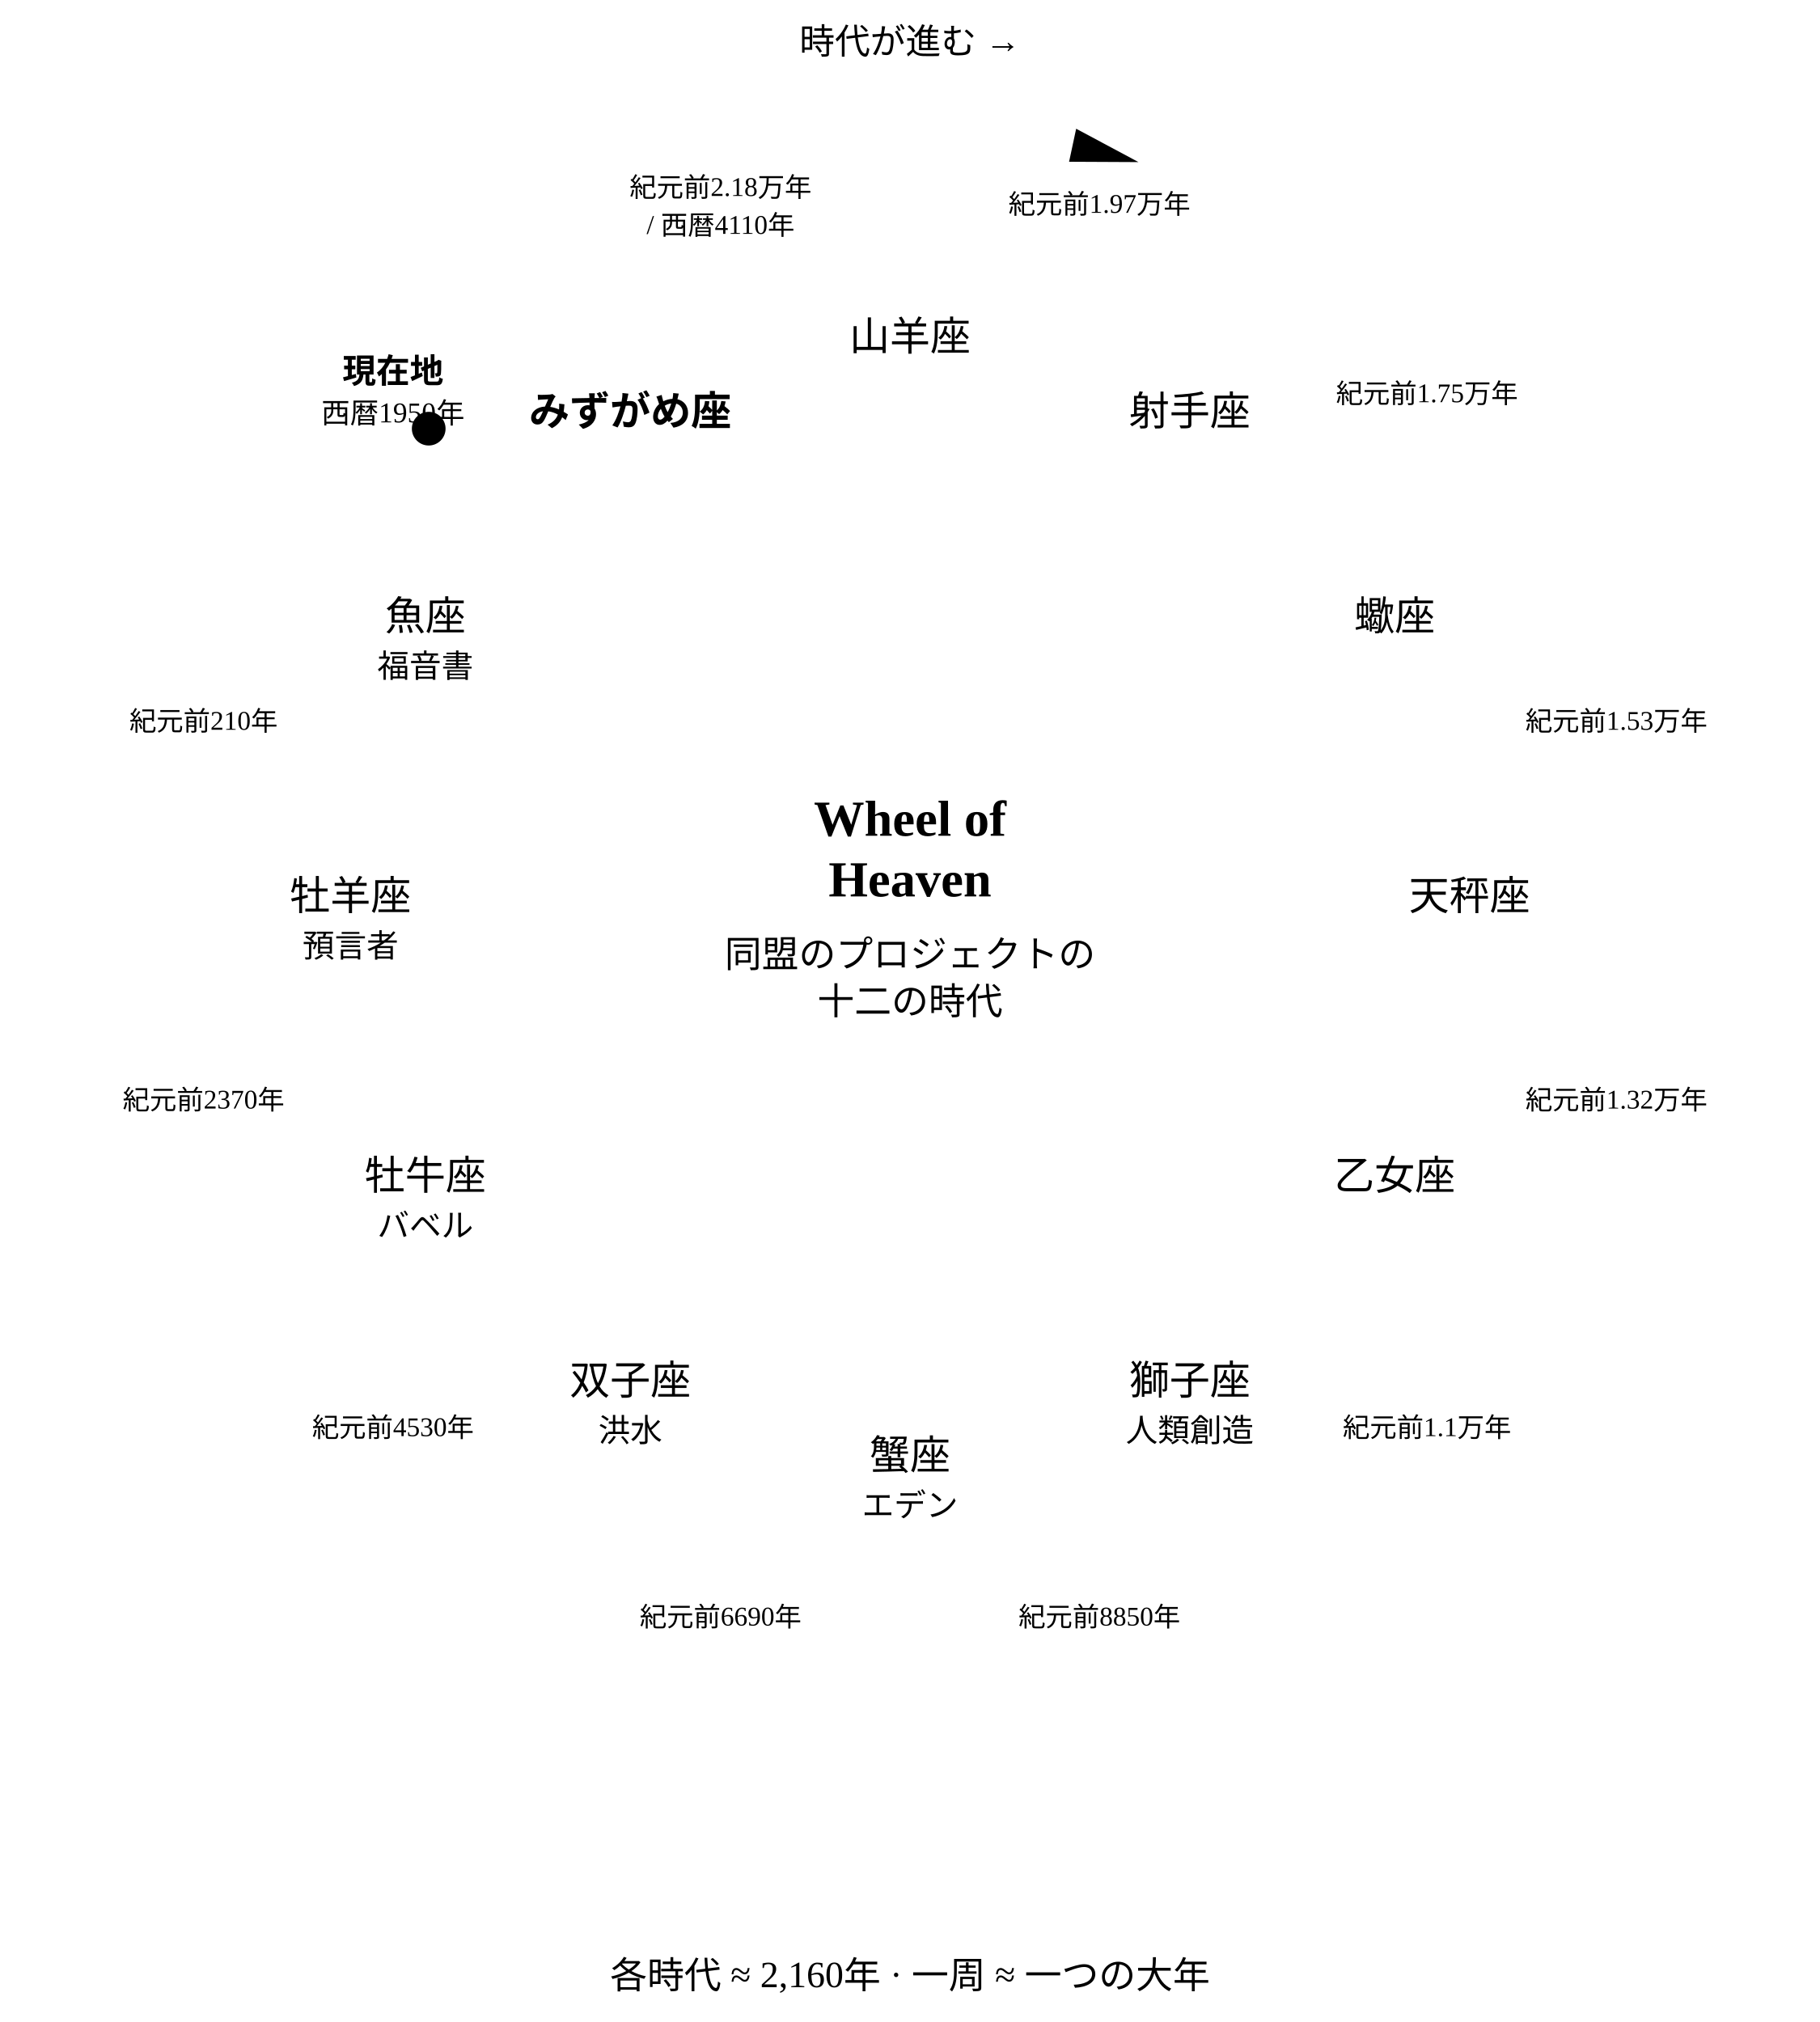
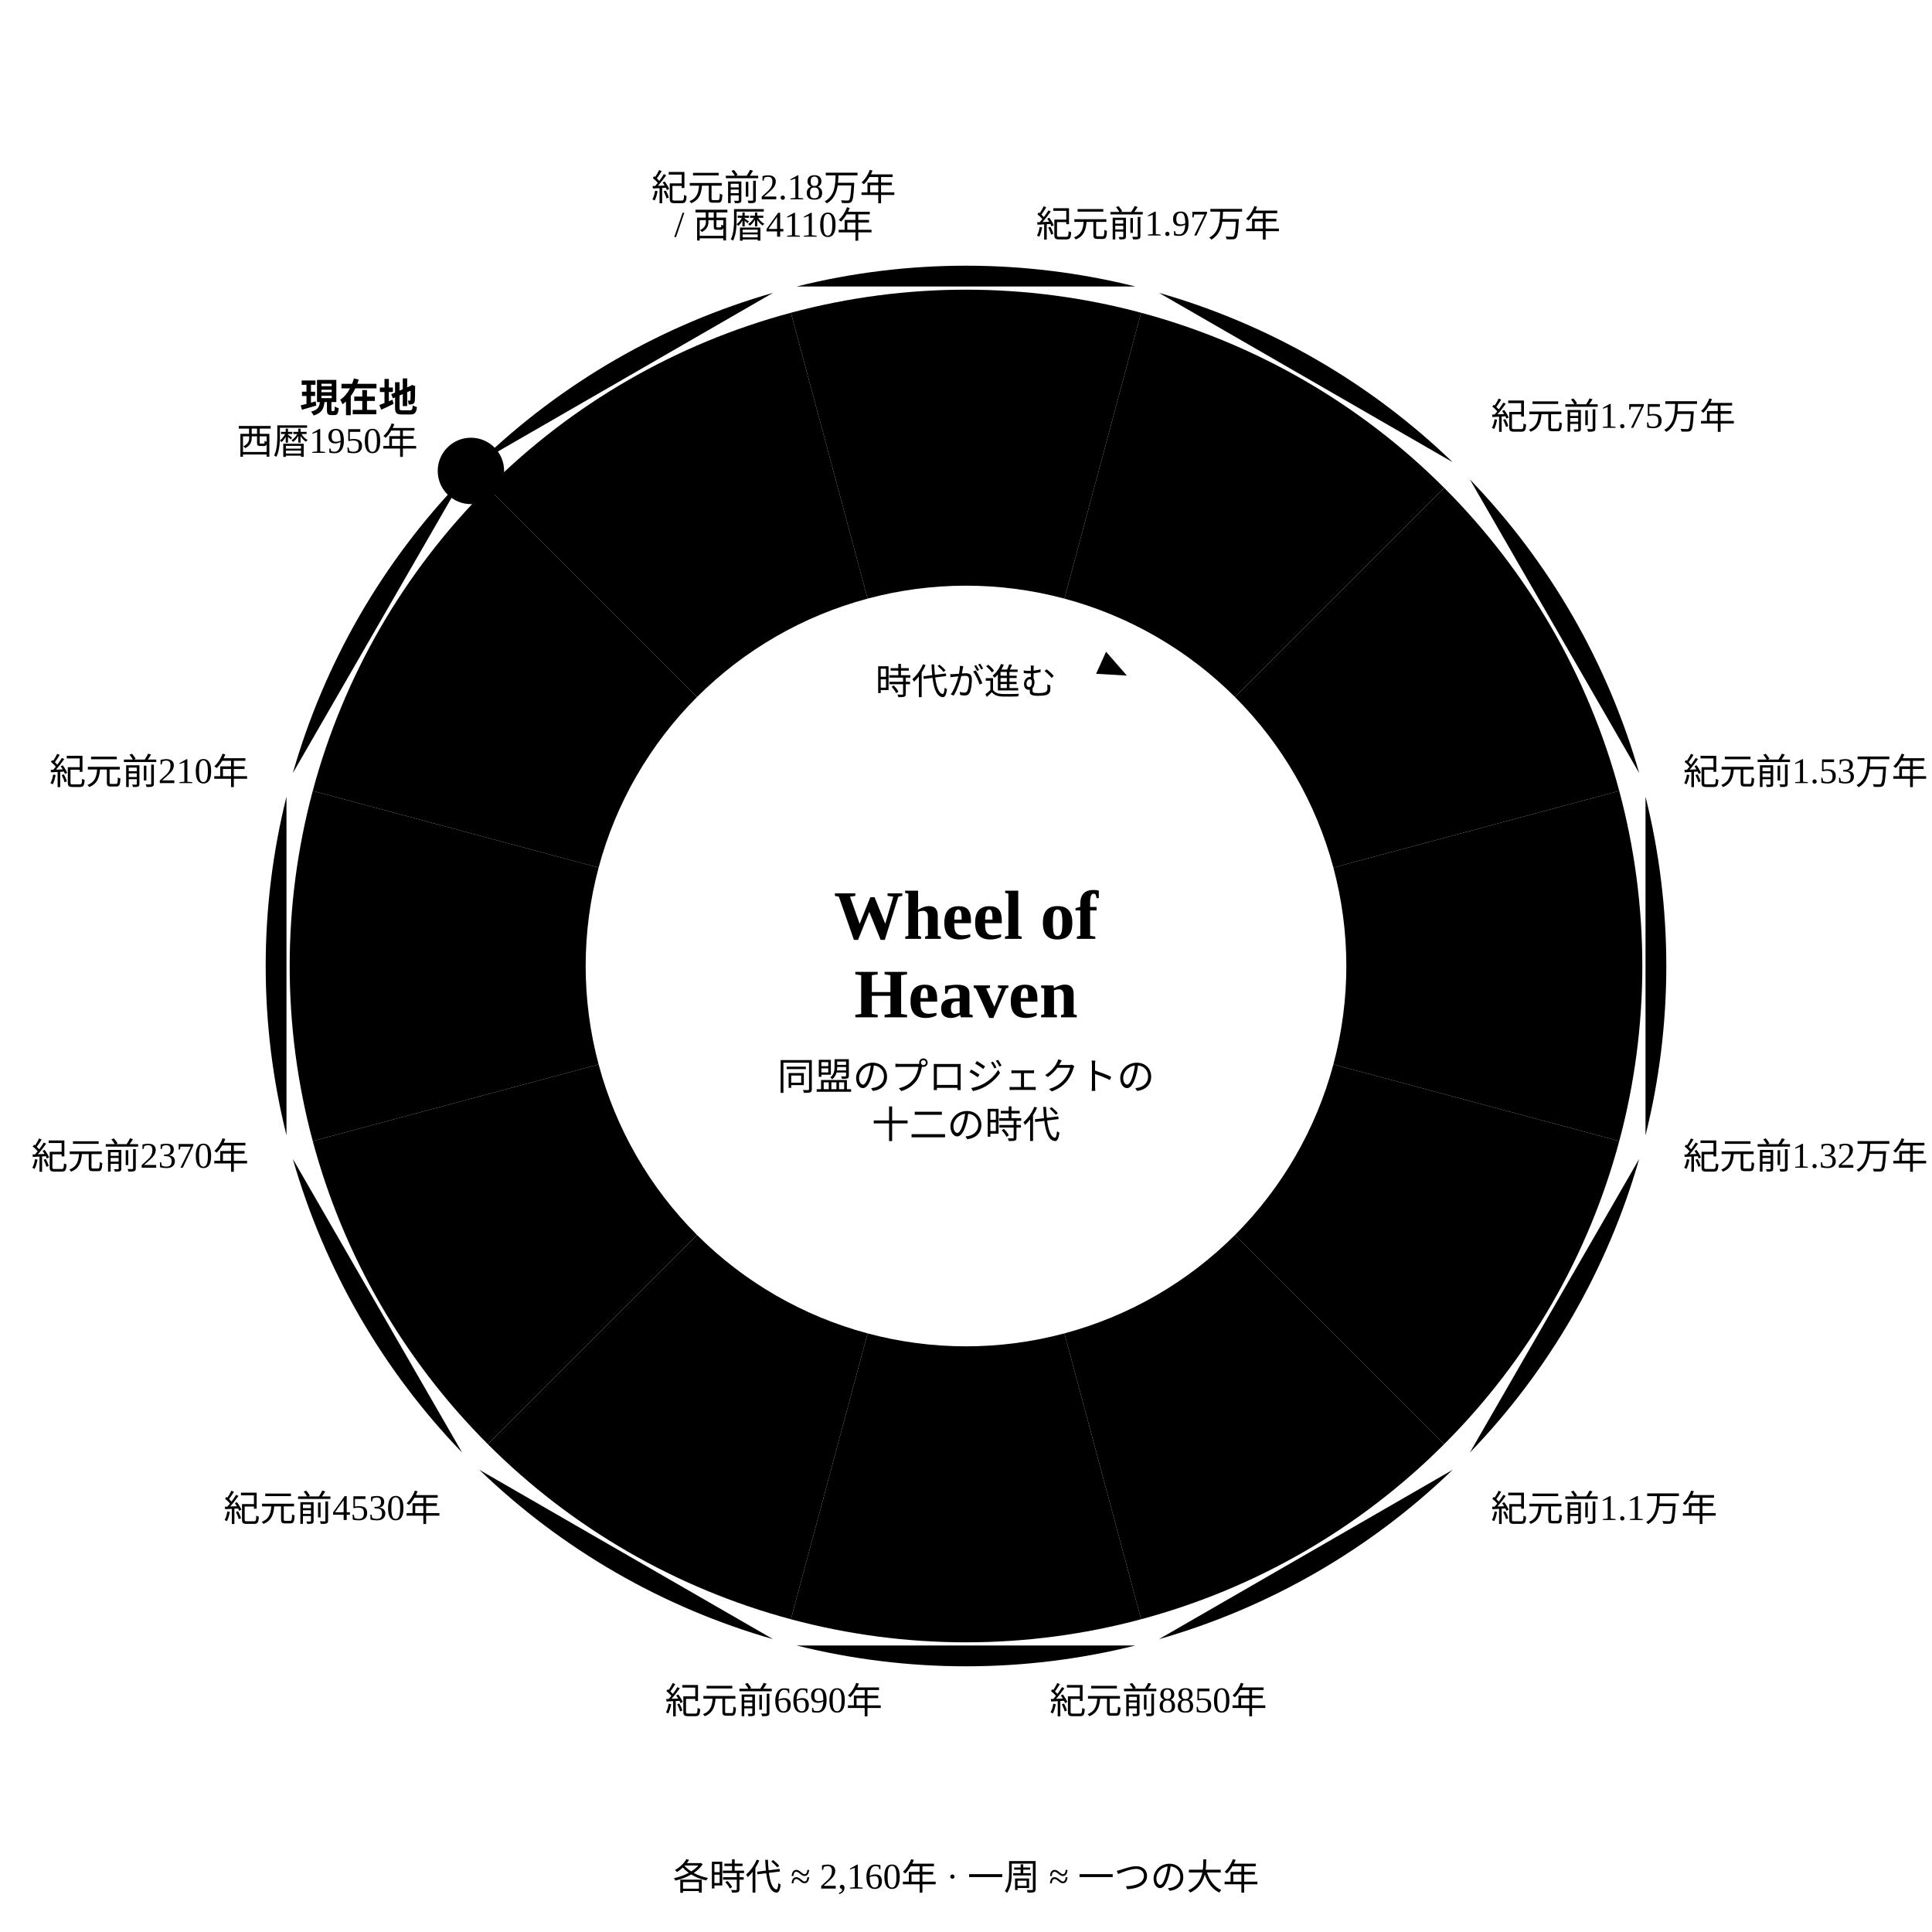
- <svg xmlns="http://www.w3.org/2000/svg" viewBox="0 0 540 600" role="img" aria-labelledby="wh-t wh-d">
-   <circle cx="270" cy="270" r="202" fill="none" class="dg-muted" stroke-width="1.5" />
-   <circle cx="270" cy="270" r="112" fill="none" class="dg-muted" stroke-width="1.5" />
-   <g class="dg-muted" stroke-width="1">
-     <line x1="299.0" y1="161.8" x2="322.3" y2="74.9" />
-     <line x1="349.2" y1="190.8" x2="412.8" y2="127.2" />
-     <line x1="378.2" y1="241.0" x2="465.1" y2="217.7" />
-     <line x1="378.2" y1="299.0" x2="465.1" y2="322.3" />
-     <line x1="349.2" y1="349.2" x2="412.8" y2="412.8" />
-     <line x1="299.0" y1="378.2" x2="322.3" y2="465.1" />
-     <line x1="241.0" y1="378.2" x2="217.7" y2="465.1" />
-     <line x1="190.8" y1="349.2" x2="127.2" y2="412.8" />
-     <line x1="161.8" y1="299.0" x2="74.9" y2="322.3" />
-     <line x1="161.8" y1="241.0" x2="74.9" y2="217.7" />
-     <line x1="190.8" y1="190.8" x2="127.2" y2="127.2" />
-     <line x1="241.0" y1="161.8" x2="217.7" y2="74.9" />
+ <svg xmlns="http://www.w3.org/2000/svg" viewBox="0 0 640 640" role="img" aria-labelledby="wh-t wh-d" class="dg dg--wheel">
+   <defs>
+     <symbol id="wh-z-capricorn" viewBox="0 0 24 24" fill="none" stroke="currentColor" stroke-width="1.7" stroke-linecap="round" stroke-linejoin="round">
+       <path d="M4 7 V17 M4 7 L9 13 L13 7 Q17 7 17 13 Q17 18 13 18 Q9 18 9 14" />
+     </symbol>
+     <symbol id="wh-z-sagittarius" viewBox="0 0 24 24" fill="none" stroke="currentColor" stroke-width="1.7" stroke-linecap="round" stroke-linejoin="round">
+       <line x1="5" y1="19" x2="19" y2="5" />
+       <polyline points="13 5 19 5 19 11" />
+       <line x1="9" y1="12" x2="12" y2="15" />
+     </symbol>
+     <symbol id="wh-z-scorpio" viewBox="0 0 24 24" fill="none" stroke="currentColor" stroke-width="1.7" stroke-linecap="round" stroke-linejoin="round">
+       <path d="M4 18 V7 L8 12 L12 7 V18 L16 12 V18 H21" />
+       <path d="M19 16 L21 18 L19 20" />
+     </symbol>
+     <symbol id="wh-z-libra" viewBox="0 0 24 24" fill="none" stroke="currentColor" stroke-width="1.7" stroke-linecap="round" stroke-linejoin="round">
+       <path d="M6 13 Q6 8 12 8 Q18 8 18 13" />
+       <line x1="3" y1="14" x2="21" y2="14" />
+       <line x1="3" y1="18" x2="21" y2="18" />
+     </symbol>
+     <symbol id="wh-z-virgo" viewBox="0 0 24 24" fill="none" stroke="currentColor" stroke-width="1.7" stroke-linecap="round" stroke-linejoin="round">
+       <path d="M5 19 V7 L9 13 L13 7 V19 Q15 14 18 14 Q21 14 19 19 Q17 22 15 19" />
+     </symbol>
+     <symbol id="wh-z-leo" viewBox="0 0 24 24" fill="none" stroke="currentColor" stroke-width="1.7" stroke-linecap="round" stroke-linejoin="round">
+       <circle cx="8" cy="16" r="3" />
+       <path d="M11 16 Q11 8 14 6 Q19 5 19 11 Q19 14 17 16 Q15 17 17 19" />
+     </symbol>
+     <symbol id="wh-z-cancer" viewBox="0 0 24 24" fill="none" stroke="currentColor" stroke-width="1.7" stroke-linecap="round" stroke-linejoin="round">
+       <line x1="4" y1="9" x2="14" y2="9" />
+       <circle cx="16" cy="11" r="2" />
+       <line x1="20" y1="15" x2="10" y2="15" />
+       <circle cx="8" cy="13" r="2" />
+     </symbol>
+     <symbol id="wh-z-gemini" viewBox="0 0 24 24" fill="none" stroke="currentColor" stroke-width="1.7" stroke-linecap="round" stroke-linejoin="round">
+       <line x1="5" y1="5" x2="19" y2="5" />
+       <line x1="5" y1="19" x2="19" y2="19" />
+       <line x1="9" y1="5" x2="9" y2="19" />
+       <line x1="15" y1="5" x2="15" y2="19" />
+     </symbol>
+     <symbol id="wh-z-taurus" viewBox="0 0 24 24" fill="none" stroke="currentColor" stroke-width="1.7" stroke-linecap="round" stroke-linejoin="round">
+       <circle cx="12" cy="15" r="4" />
+       <path d="M5 8 Q12 13 19 8" />
+     </symbol>
+     <symbol id="wh-z-aries" viewBox="0 0 24 24" fill="none" stroke="currentColor" stroke-width="1.7" stroke-linecap="round" stroke-linejoin="round">
+       <path d="M5 18 V11 Q5 5 9 5 Q12 5 12 12 Q12 5 15 5 Q19 5 19 11 V18" />
+     </symbol>
+     <symbol id="wh-z-pisces" viewBox="0 0 24 24" fill="none" stroke="currentColor" stroke-width="1.7" stroke-linecap="round" stroke-linejoin="round">
+       <path d="M7 5 Q4 12 7 19" />
+       <path d="M17 5 Q20 12 17 19" />
+       <line x1="7" y1="12" x2="17" y2="12" />
+     </symbol>
+     <symbol id="wh-z-aquarius" viewBox="0 0 24 24" fill="none" stroke="currentColor" stroke-width="1.7" stroke-linecap="round" stroke-linejoin="round">
+       <path d="M3 9 L7 7 L11 9 L15 7 L19 9" />
+       <path d="M3 15 L7 13 L11 15 L15 13 L19 15" />
+     </symbol>
+   </defs>
+   <g>
+     <path d="M 262.0 103.6 A 224.0 224.0 0 0 1 378.0 103.6 L 352.6 198.3 A 126.0 126.0 0 0 0 287.4 198.3 Z" class="dg-age dg-age-0" />
+     <path d="M 378.0 103.6 A 224.0 224.0 0 0 1 478.4 161.6 L 409.1 230.9 A 126.0 126.0 0 0 0 352.6 198.3 Z" class="dg-age dg-age-1" />
+     <path d="M 478.4 161.6 A 224.0 224.0 0 0 1 536.4 262.0 L 441.7 287.4 A 126.0 126.0 0 0 0 409.1 230.9 Z" class="dg-age dg-age-2" />
+     <path d="M 536.4 262.0 A 224.0 224.0 0 0 1 536.4 378.0 L 441.7 352.6 A 126.0 126.0 0 0 0 441.7 287.4 Z" class="dg-age dg-age-3" />
+     <path d="M 536.4 378.0 A 224.0 224.0 0 0 1 478.4 478.4 L 409.1 409.1 A 126.0 126.0 0 0 0 441.7 352.6 Z" class="dg-age dg-age-4" />
+     <path d="M 478.4 478.4 A 224.0 224.0 0 0 1 378.0 536.4 L 352.6 441.7 A 126.0 126.0 0 0 0 409.1 409.1 Z" class="dg-age dg-age-5" />
+     <path d="M 378.0 536.4 A 224.0 224.0 0 0 1 262.0 536.4 L 287.4 441.7 A 126.0 126.0 0 0 0 352.6 441.7 Z" class="dg-age dg-age-6" />
+     <path d="M 262.0 536.4 A 224.0 224.0 0 0 1 161.6 478.4 L 230.9 409.1 A 126.0 126.0 0 0 0 287.4 441.7 Z" class="dg-age dg-age-7" />
+     <path d="M 161.6 478.4 A 224.0 224.0 0 0 1 103.6 378.0 L 198.3 352.6 A 126.0 126.0 0 0 0 230.9 409.1 Z" class="dg-age dg-age-8" />
+     <path d="M 103.6 378.0 A 224.0 224.0 0 0 1 103.6 262.0 L 198.3 287.4 A 126.0 126.0 0 0 0 198.3 352.6 Z" class="dg-age dg-age-9" />
+     <path d="M 103.6 262.0 A 224.0 224.0 0 0 1 161.6 161.6 L 230.9 230.9 A 126.0 126.0 0 0 0 198.3 287.4 Z" class="dg-age dg-age-10" />
+     <path d="M 161.6 161.6 A 224.0 224.0 0 0 1 262.0 103.6 L 287.4 198.3 A 126.0 126.0 0 0 0 230.9 230.9 Z" class="dg-age dg-age-11 dg-age--now" />
+   </g>
+   <g class="dg-rim">
+     <path d="M 263.9 94.9 A 232.0 232.0 0 0 1 376.1 94.9" class="dg-rim-0" />
+     <path d="M 383.9 97.0 A 232.0 232.0 0 0 1 481.2 153.1" class="dg-rim-1" />
+     <path d="M 486.9 158.8 A 232.0 232.0 0 0 1 543.0 256.1" class="dg-rim-2" />
+     <path d="M 545.1 263.9 A 232.0 232.0 0 0 1 545.1 376.1" class="dg-rim-3" />
+     <path d="M 543.0 383.9 A 232.0 232.0 0 0 1 486.9 481.2" class="dg-rim-4" />
+     <path d="M 481.2 486.9 A 232.0 232.0 0 0 1 383.9 543.0" class="dg-rim-5" />
+     <path d="M 376.1 545.1 A 232.0 232.0 0 0 1 263.9 545.1" class="dg-rim-6" />
+     <path d="M 256.1 543.0 A 232.0 232.0 0 0 1 158.8 486.9" class="dg-rim-7" />
+     <path d="M 153.1 481.2 A 232.0 232.0 0 0 1 97.0 383.9" class="dg-rim-8" />
+     <path d="M 94.9 376.1 A 232.0 232.0 0 0 1 94.9 263.9" class="dg-rim-9" />
+     <path d="M 97.0 256.1 A 232.0 232.0 0 0 1 153.1 158.8" class="dg-rim-10" />
+     <path d="M 158.8 153.1 A 232.0 232.0 0 0 1 256.1 97.0" class="dg-rim-11" />
+   </g>
+   <circle cx="320" cy="320" r="126" class="dg-hair" fill="none" />
+   <g class="dg-hair">
+     <line x1="352.6" y1="198.3" x2="378.0" y2="103.6" />
+     <line x1="409.1" y1="230.9" x2="478.4" y2="161.6" />
+     <line x1="441.7" y1="287.4" x2="536.4" y2="262.0" />
+     <line x1="441.7" y1="352.6" x2="536.4" y2="378.0" />
+     <line x1="409.1" y1="409.1" x2="478.4" y2="478.4" />
+     <line x1="352.6" y1="441.7" x2="378.0" y2="536.4" />
+     <line x1="287.4" y1="441.7" x2="262.0" y2="536.4" />
+     <line x1="230.9" y1="409.1" x2="161.6" y2="478.4" />
+     <line x1="198.3" y1="352.6" x2="103.6" y2="378.0" />
+     <line x1="198.3" y1="287.4" x2="103.6" y2="262.0" />
+     <line x1="230.9" y1="230.9" x2="161.6" y2="161.6" />
+     <line x1="287.4" y1="198.3" x2="262.0" y2="103.6" />
  </g>
  <g text-anchor="middle">
-     <text x="270.0" y="104.0" class="dg-label" font-size="12">山羊座</text>
-     <text x="353.0" y="126.2" class="dg-label" font-size="12">射手座</text>
-     <text x="413.8" y="187.0" class="dg-label" font-size="12">蠍座</text>
-     <text x="436.0" y="270.0" class="dg-label" font-size="12">天秤座</text>
-     <text x="413.8" y="353.0" class="dg-label" font-size="12">乙女座</text>
-     <text x="353.0" y="413.8" class="dg-label" font-size="12">獅子座</text>
-     <text x="353.0" y="427.8" class="dg-label--muted" font-size="9.5">人類創造</text>
-     <text x="270.0" y="436.0" class="dg-label" font-size="12">蟹座</text>
-     <text x="270.0" y="450.0" class="dg-label--muted" font-size="9.5">エデン</text>
-     <text x="187.0" y="413.8" class="dg-label" font-size="12">双子座</text>
-     <text x="187.0" y="427.8" class="dg-label--muted" font-size="9.5">洪水</text>
-     <text x="126.2" y="353.0" class="dg-label" font-size="12">牡牛座</text>
-     <text x="126.2" y="367.0" class="dg-label--muted" font-size="9.5">バベル</text>
-     <text x="104.0" y="270.0" class="dg-label" font-size="12">牡羊座</text>
-     <text x="104.0" y="284.0" class="dg-label--muted" font-size="9.5">預言者</text>
-     <text x="126.2" y="187.0" class="dg-label" font-size="12">魚座</text>
-     <text x="126.2" y="201.0" class="dg-label--muted" font-size="9.5">福音書</text>
-     <text x="187.0" y="126.2" class="dg-label--accent" font-size="12" font-weight="600">みずがめ座</text>
+     <use href="#wh-z-capricorn" x="311.0" y="125.0" width="18" height="18" class="dg-glyph dg-ink-0" />
+     <text x="320.0" y="160.0" class="dg-label" font-size="13.5">山羊座</text>
+     <use href="#wh-z-sagittarius" x="399.0" y="148.6" width="18" height="18" class="dg-glyph dg-ink-1" />
+     <text x="408.0" y="183.6" class="dg-label" font-size="13.5">射手座</text>
+     <use href="#wh-z-scorpio" x="463.4" y="213.0" width="18" height="18" class="dg-glyph dg-ink-2" />
+     <text x="472.4" y="248.0" class="dg-label" font-size="13.5">蠍座</text>
+     <use href="#wh-z-libra" x="487.0" y="301.0" width="18" height="18" class="dg-glyph dg-ink-3" />
+     <text x="496.0" y="336.0" class="dg-label" font-size="13.5">天秤座</text>
+     <use href="#wh-z-virgo" x="463.4" y="389.0" width="18" height="18" class="dg-glyph dg-ink-4" />
+     <text x="472.4" y="424.0" class="dg-label" font-size="13.5">乙女座</text>
+     <use href="#wh-z-leo" x="399.0" y="445.9" width="18" height="18" class="dg-glyph dg-ink-5" />
+     <text x="408.0" y="480.9" class="dg-label" font-size="13.5">獅子座</text>
+     <text x="408.0" y="496.9" class="dg-label--muted" font-size="10.5">人類創造</text>
+     <use href="#wh-z-cancer" x="311.0" y="469.5" width="18" height="18" class="dg-glyph dg-ink-6" />
+     <text x="320.0" y="504.5" class="dg-label" font-size="13.5">蟹座</text>
+     <text x="320.0" y="520.5" class="dg-label--muted" font-size="10.5">エデン</text>
+     <use href="#wh-z-gemini" x="223.0" y="445.9" width="18" height="18" class="dg-glyph dg-ink-7" />
+     <text x="232.0" y="480.9" class="dg-label" font-size="13.5">双子座</text>
+     <text x="232.0" y="496.9" class="dg-label--muted" font-size="10.5">洪水</text>
+     <use href="#wh-z-taurus" x="158.6" y="381.5" width="18" height="18" class="dg-glyph dg-ink-8" />
+     <text x="167.6" y="416.5" class="dg-label" font-size="13.5">牡牛座</text>
+     <text x="167.6" y="432.5" class="dg-label--muted" font-size="10.5">バベル</text>
+     <use href="#wh-z-aries" x="135.0" y="293.5" width="18" height="18" class="dg-glyph dg-ink-9" />
+     <text x="144.0" y="328.5" class="dg-label" font-size="13.5">牡羊座</text>
+     <text x="144.0" y="344.5" class="dg-label--muted" font-size="10.5">預言者</text>
+     <use href="#wh-z-pisces" x="158.6" y="205.5" width="18" height="18" class="dg-glyph dg-ink-10" />
+     <text x="167.6" y="240.5" class="dg-label" font-size="13.5">魚座</text>
+     <text x="167.6" y="256.5" class="dg-label--muted" font-size="10.5">福音書</text>
+     <use href="#wh-z-aquarius" x="223.0" y="148.6" width="18" height="18" class="dg-glyph dg-ink-11" />
+     <text x="232.0" y="183.6" class="dg-label dg-label--now" font-size="13.5">みずがめ座</text>
  </g>
-   <g text-anchor="middle">
-     <text x="326.2" y="63.4" class="dg-label--muted" font-size="8">紀元前1.97万年</text>
-     <text x="423.4" y="119.6" class="dg-label--muted" font-size="8">紀元前1.75万年</text>
-     <text x="479.6" y="216.8" class="dg-label--muted" font-size="8">紀元前1.53万年</text>
-     <text x="479.6" y="329.2" class="dg-label--muted" font-size="8">紀元前1.32万年</text>
-     <text x="423.4" y="426.4" class="dg-label--muted" font-size="8">紀元前1.1万年</text>
-     <text x="326.2" y="482.6" class="dg-label--muted" font-size="8">紀元前8850年</text>
-     <text x="213.8" y="482.6" class="dg-label--muted" font-size="8">紀元前6690年</text>
-     <text x="116.6" y="426.4" class="dg-label--muted" font-size="8">紀元前4530年</text>
-     <text x="60.4" y="329.2" class="dg-label--muted" font-size="8">紀元前2370年</text>
-     <text x="60.4" y="216.8" class="dg-label--muted" font-size="8">紀元前210年</text>
-     <text x="213.8" y="58.4" class="dg-label--muted" font-size="8">紀元前2.18万年</text>
-     <text x="213.8" y="69.4" class="dg-label--muted" font-size="8">/ 西暦4110年</text>
+   <g class="dg-mono">
+     <text x="383.7" y="78.4" text-anchor="middle">紀元前1.97万年</text>
+     <text x="493.9" y="142.1" text-anchor="start">紀元前1.75万年</text>
+     <text x="557.6" y="259.8" text-anchor="start">紀元前1.53万年</text>
+     <text x="557.6" y="387.2" text-anchor="start">紀元前1.32万年</text>
+     <text x="493.9" y="503.9" text-anchor="start">紀元前1.1万年</text>
+     <text x="383.7" y="567.6" text-anchor="middle">紀元前8850年</text>
+     <text x="256.3" y="567.6" text-anchor="middle">紀元前6690年</text>
+     <text x="146.1" y="503.9" text-anchor="end">紀元前4530年</text>
+     <text x="82.4" y="387.2" text-anchor="end">紀元前2370年</text>
+     <text x="82.4" y="259.8" text-anchor="end">紀元前210年</text>
+     <text x="256.3" y="66.4" text-anchor="middle">紀元前2.18万年</text>
+     <text x="256.3" y="78.4" text-anchor="middle">/ 西暦4110年</text>
  </g>
-   <circle cx="127.2" cy="127.2" r="5" class="dg-accent--fill" />
-   <text x="116.6" y="113.6" text-anchor="middle" class="dg-label--accent" font-size="10" font-weight="600">現在地</text>
-   <text x="116.6" y="125.6" text-anchor="middle" class="dg-label--accent" font-size="8.5">西暦1950年</text>
-   <path d="M 210.0 45.9 A 232 232 0 0 1 330.0 45.9" fill="none" class="dg-accent" stroke-width="1.6" />
-   <path d="M 337.8 48.1 L 319.3 38.2 L 317.2 48.0 Z" class="dg-accent--fill" />
-   <text x="270" y="16" text-anchor="middle" class="dg-label--muted" font-size="10.5">時代が進む →</text>
-   <text x="270" y="248" text-anchor="middle" class="dg-label" font-size="15" font-weight="600">Wheel of</text>
-   <text x="270" y="266" text-anchor="middle" class="dg-label" font-size="15" font-weight="600">Heaven</text>
-   <text x="270" y="287" text-anchor="middle" class="dg-label--muted" font-size="11">同盟のプロジェクトの</text>
-   <text x="270" y="301" text-anchor="middle" class="dg-label--muted" font-size="11">十二の時代</text>
-   <text x="270" y="590" text-anchor="middle" class="dg-label--muted" font-size="11">各時代 ≈ 2,160年 · 一周 ≈ 一つの大年</text>
+   <circle cx="156.0" cy="156.0" r="11" class="dg-now-halo" />
+   <circle cx="156.0" cy="156.0" r="5.5" class="dg-now" />
+   <text x="138.4" y="136.4" text-anchor="end" class="dg-label--now" font-size="13" font-weight="600">現在地</text>
+   <text x="138.4" y="150.4" text-anchor="end" class="dg-mono dg-mono--now">西暦1950年</text>
+   <path d="M 271.8 221.1 A 110.0 110.0 0 0 1 368.2 221.1" class="dg-dir" fill="none" />
+   <path d="M 373.3 223.8 L 366.4 215.9 L 363.1 223.2 Z" class="dg-dir-head" />
+   <text x="320" y="230.0" text-anchor="middle" class="dg-mono">時代が進む</text>
+   <text x="320" y="311.0" text-anchor="middle" class="dg-label dg-title" font-size="23" font-weight="600">Wheel of</text>
+   <text x="320" y="337.0" text-anchor="middle" class="dg-label dg-title" font-size="23" font-weight="600">Heaven</text>
+   <text x="320" y="361.0" text-anchor="middle" class="dg-label--muted" font-size="12.5">同盟のプロジェクトの</text>
+   <text x="320" y="377.0" text-anchor="middle" class="dg-label--muted" font-size="12.5">十二の時代</text>
+   <text x="320" y="626" text-anchor="middle" class="dg-mono">各時代 ≈ 2,160年 · 一周 ≈ 一つの大年</text>
</svg>
